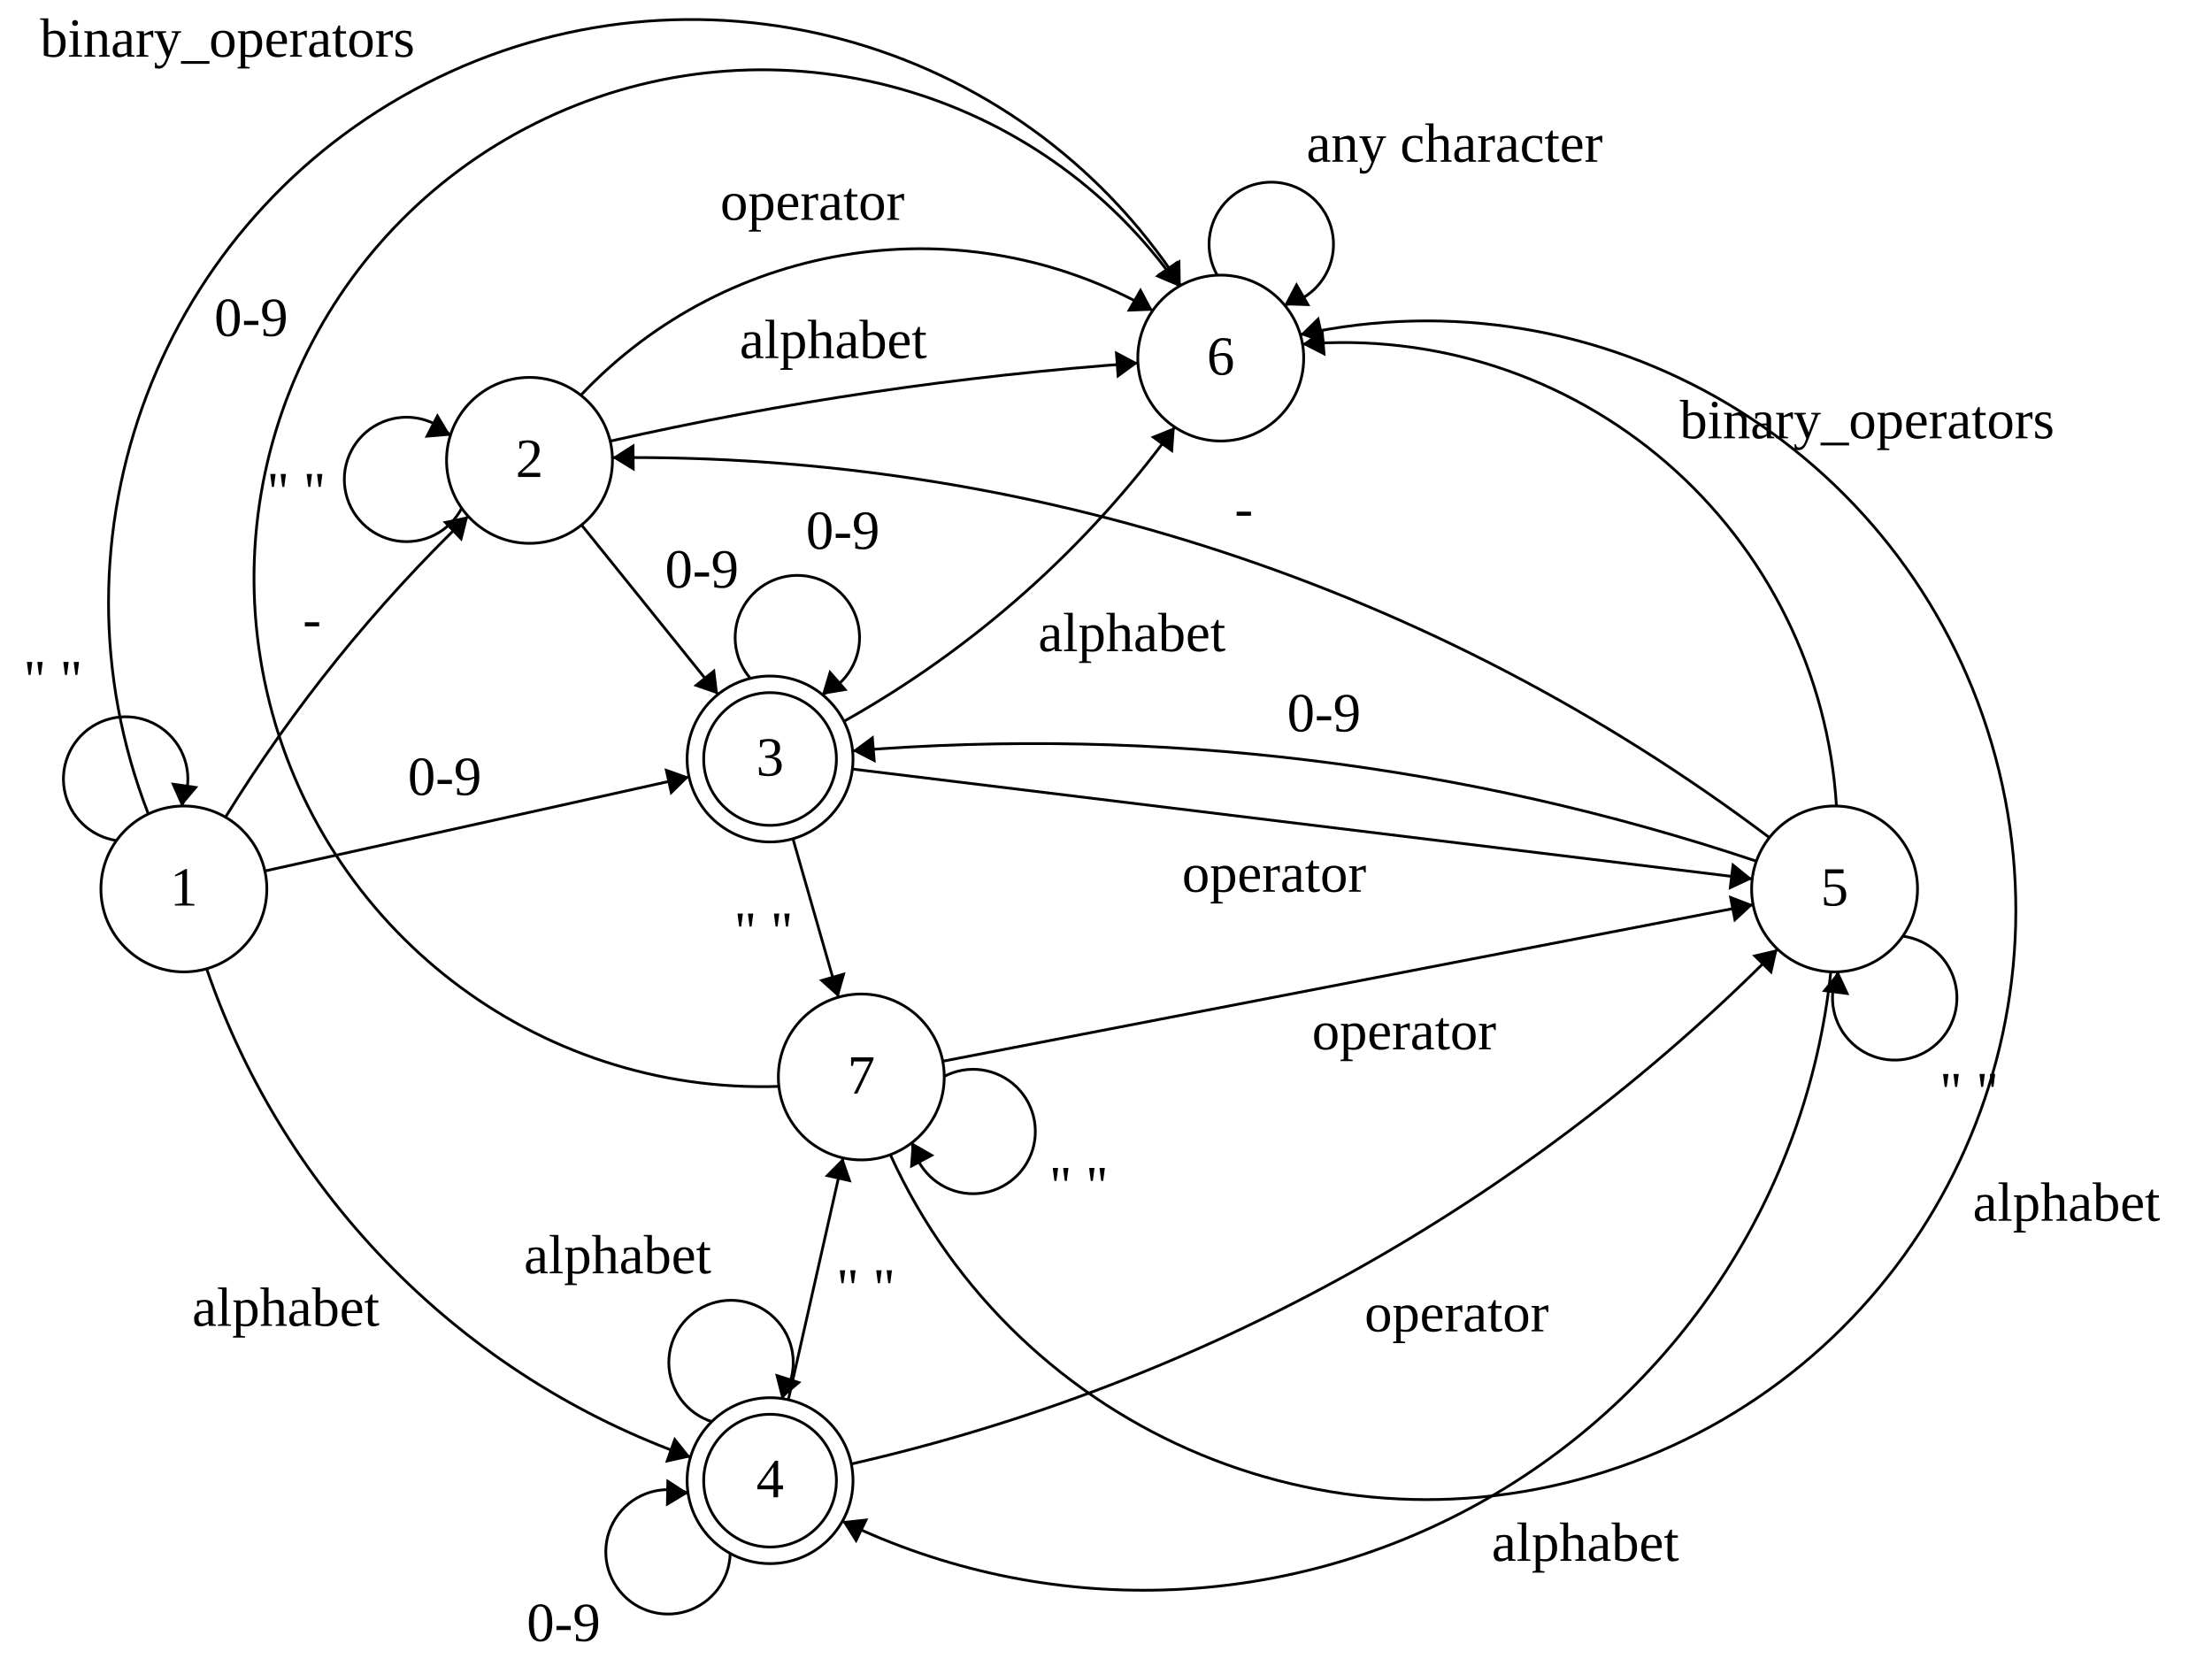
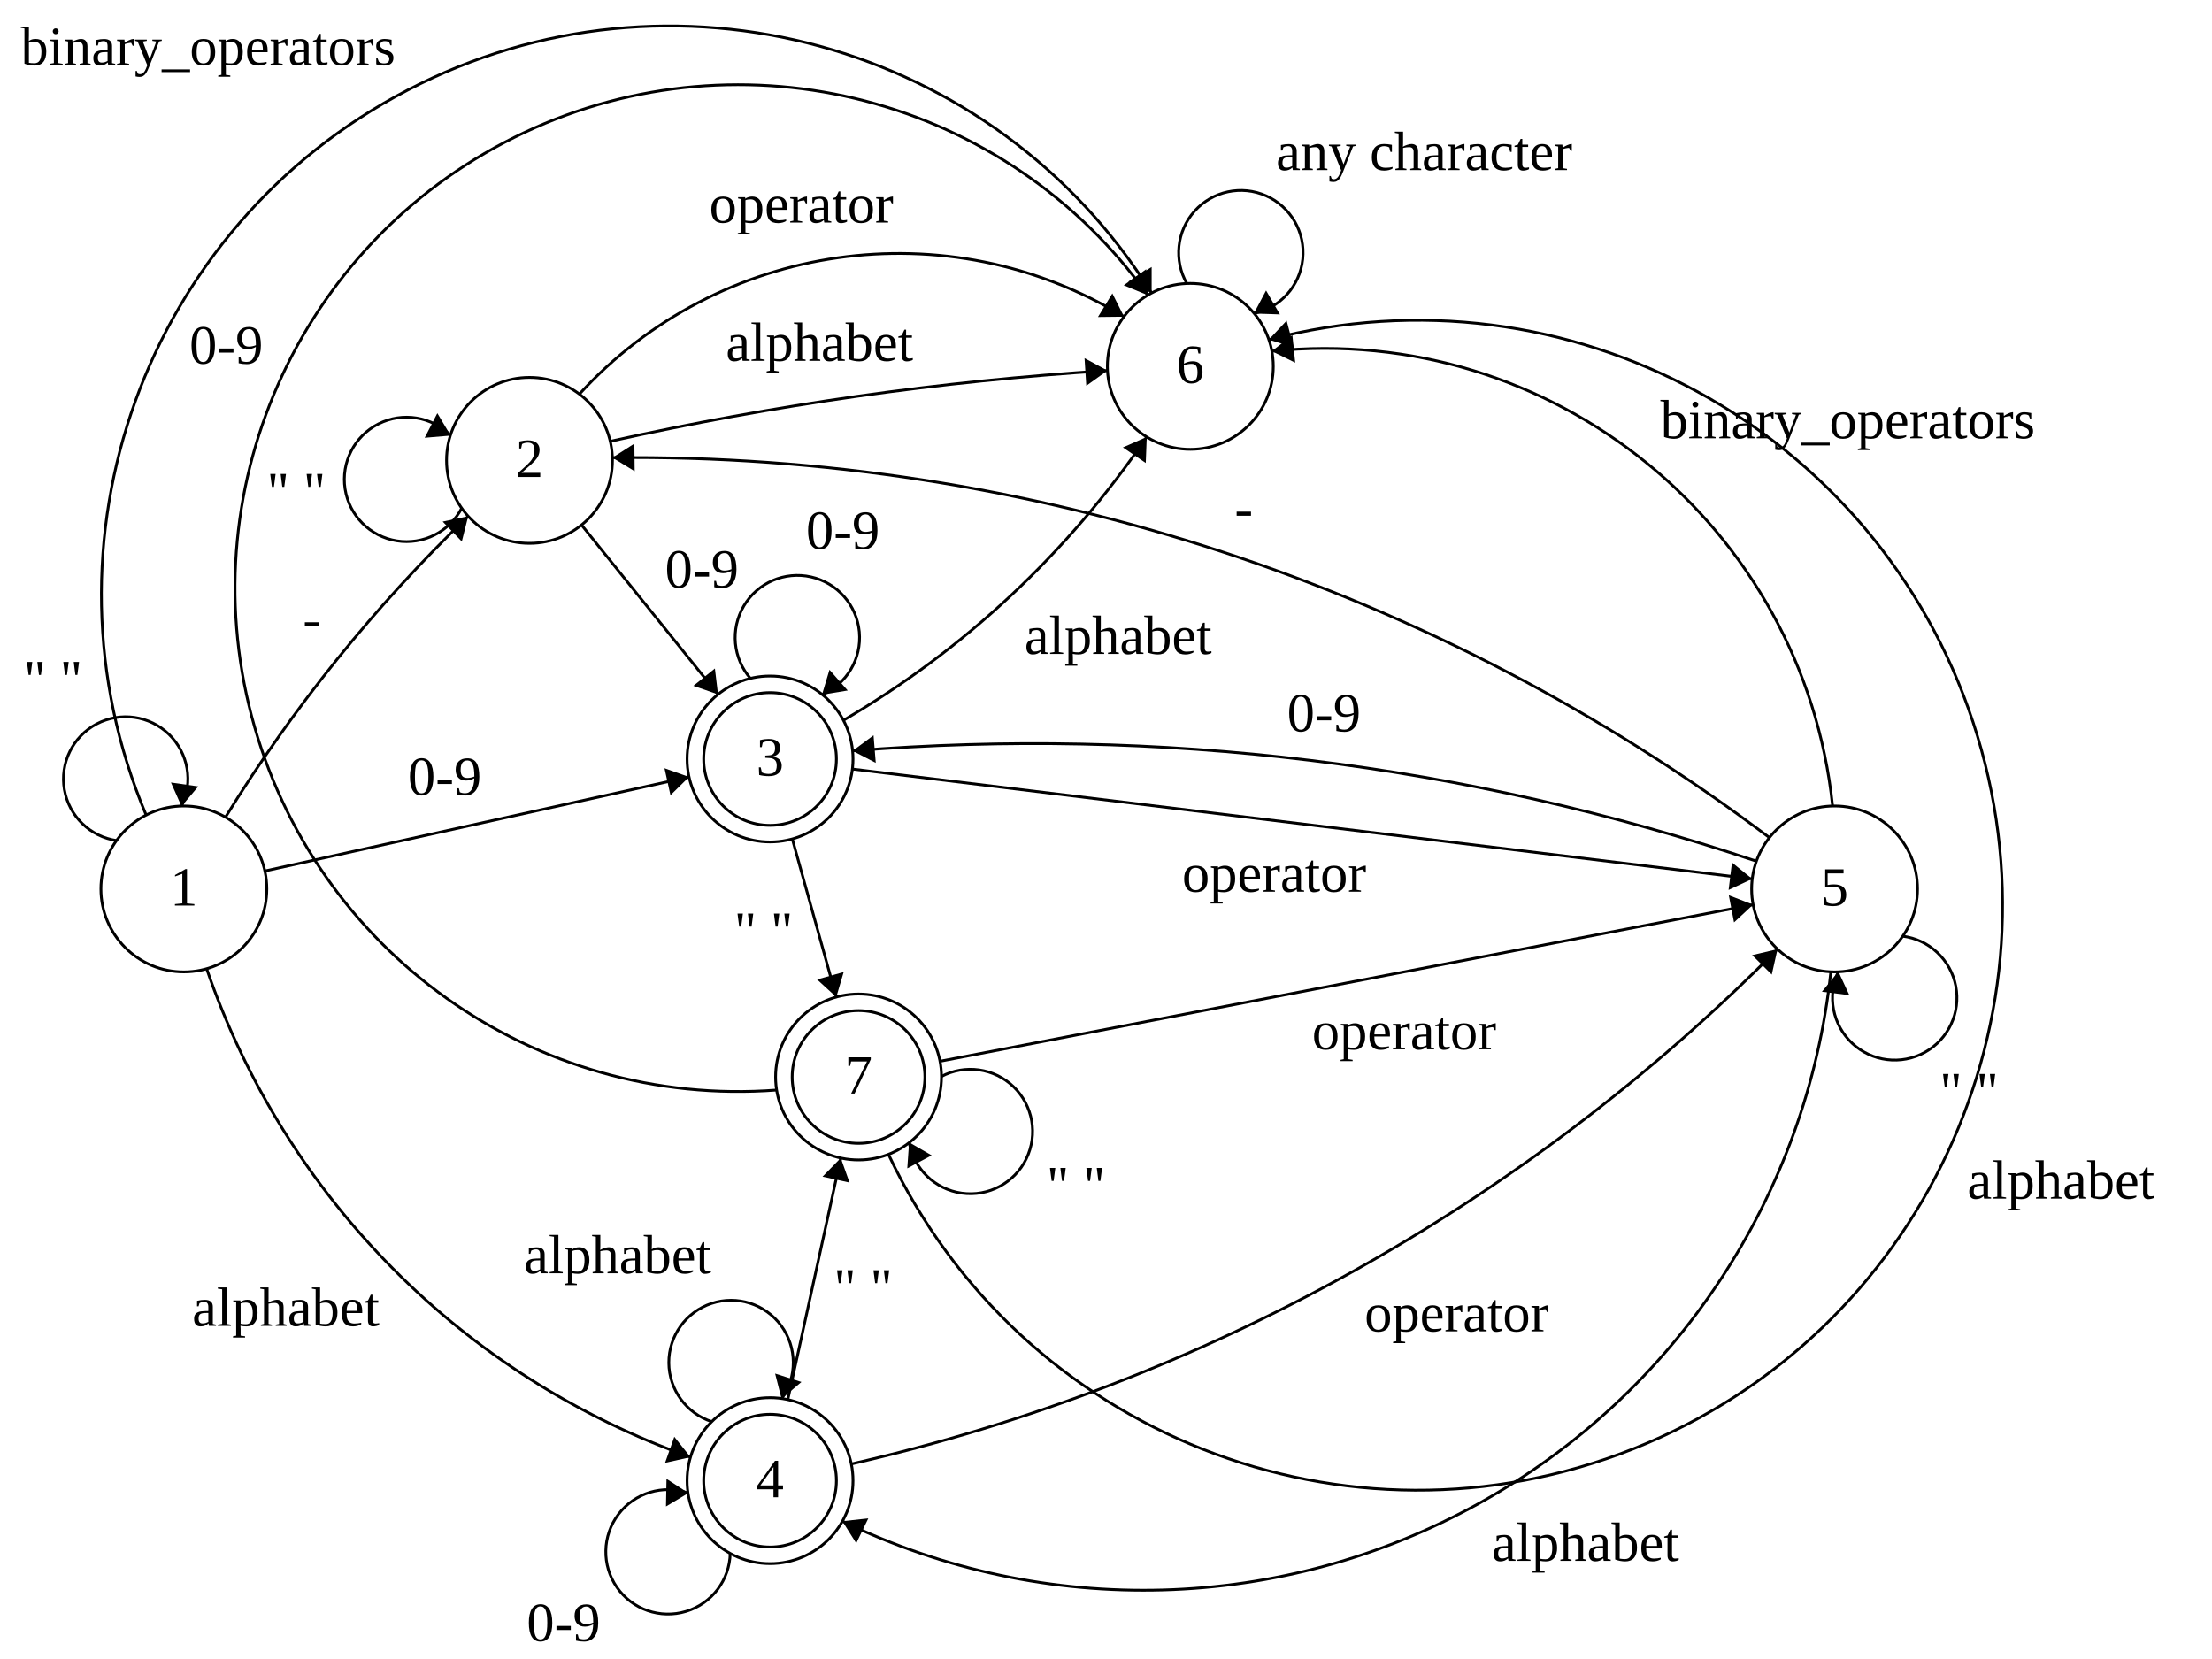
<svg xmlns="http://www.w3.org/2000/svg" width="800" height="600" version="1.1">
  <ellipse stroke="black" stroke-width="1" fill="none" cx="66.5" cy="321.5" rx="30" ry="30" />
  <text x="61.5" y="327.5" font-family="Times New Roman" font-size="20">1</text>
  <ellipse stroke="black" stroke-width="1" fill="none" cx="191.5" cy="166.5" rx="30" ry="30" />
  <text x="186.5" y="172.5" font-family="Times New Roman" font-size="20">2</text>
  <ellipse stroke="black" stroke-width="1" fill="none" cx="278.5" cy="274.5" rx="30" ry="30" />
  <text x="273.5" y="280.5" font-family="Times New Roman" font-size="20">3</text>
  <ellipse stroke="black" stroke-width="1" fill="none" cx="278.5" cy="274.5" rx="24" ry="24" />
  <ellipse stroke="black" stroke-width="1" fill="none" cx="278.5" cy="535.5" rx="30" ry="30" />
  <text x="273.5" y="541.5" font-family="Times New Roman" font-size="20">4</text>
  <ellipse stroke="black" stroke-width="1" fill="none" cx="278.5" cy="535.5" rx="24" ry="24" />
-   <ellipse stroke="black" stroke-width="1" fill="none" cx="441.5" cy="129.5" rx="30" ry="30" />
-   <text x="436.5" y="135.5" font-family="Times New Roman" font-size="20">6</text>
-   <ellipse stroke="black" stroke-width="1" fill="none" cx="311.5" cy="389.5" rx="30" ry="30" />
-   <text x="306.5" y="395.5" font-family="Times New Roman" font-size="20">7</text>
+   <ellipse stroke="black" stroke-width="1" fill="none" cx="430.5" cy="132.5" rx="30" ry="30" />
+   <text x="425.5" y="138.5" font-family="Times New Roman" font-size="20">6</text>
+   <ellipse stroke="black" stroke-width="1" fill="none" cx="310.5" cy="389.5" rx="30" ry="30" />
+   <text x="305.5" y="395.5" font-family="Times New Roman" font-size="20">7</text>
+   <ellipse stroke="black" stroke-width="1" fill="none" cx="310.5" cy="389.5" rx="24" ry="24" />
  <ellipse stroke="black" stroke-width="1" fill="none" cx="663.5" cy="321.5" rx="30" ry="30" />
  <text x="658.5" y="327.5" font-family="Times New Roman" font-size="20">5</text>
  <path stroke="black" stroke-width="1" fill="none" d="M 42.273,304.006 A 22.5,22.5 0 1 1 65.649,291.629" />
  <text x="8.5" y="252.5" font-family="Times New Roman" font-size="20">" "</text>
  <polygon fill="black" stroke-width="1" points="65.649,291.629 71.727,284.414 61.827,283.004" />
  <path stroke="black" stroke-width="1" fill="none" d="M 167.043,183.671 A 22.5,22.5 0 1 1 162.994,157.533" />
  <text x="96.5" y="184.5" font-family="Times New Roman" font-size="20">" "</text>
  <polygon fill="black" stroke-width="1" points="162.994,157.533 158.164,149.429 153.593,158.324" />
  <path stroke="black" stroke-width="1" fill="none" d="M 308.354,271.557 A 822.71,822.71 0 0 1 635.231,311.462" />
  <polygon fill="black" stroke-width="1" points="308.354,271.557 316.728,275.902 315.928,265.934" />
  <text x="465.5" y="264.5" font-family="Times New Roman" font-size="20">0-9</text>
  <path stroke="black" stroke-width="1" fill="none" d="M 271.479,245.454 A 22.5,22.5 0 1 1 297.284,251.259" />
  <text x="291.5" y="198.5" font-family="Times New Roman" font-size="20">0-9</text>
  <polygon fill="black" stroke-width="1" points="297.284,251.259 306.594,249.732 299.991,242.221" />
  <path stroke="black" stroke-width="1" fill="none" d="M 264.09,561.679 A 22.5,22.5 0 1 1 248.956,539.987" />
  <text x="190.5" y="593.5" font-family="Times New Roman" font-size="20">0-9</text>
  <polygon fill="black" stroke-width="1" points="248.956,539.987 241.053,534.834 240.862,544.833" />
  <path stroke="black" stroke-width="1" fill="none" d="M 662.143,351.451 A 249.956,249.956 0 0 1 304.654,550.159" />
  <polygon fill="black" stroke-width="1" points="304.654,550.159 309.676,558.146 314.033,549.145" />
  <text x="539.5" y="564.5" font-family="Times New Roman" font-size="20">alphabet</text>
  <path stroke="black" stroke-width="1" fill="none" d="M 688.028,338.569 A 22.5,22.5 0 1 1 664.872,351.351" />
  <text x="701.5" y="401.5" font-family="Times New Roman" font-size="20">" "</text>
  <polygon fill="black" stroke-width="1" points="664.872,351.351 658.921,358.672 668.844,359.908" />
  <path stroke="black" stroke-width="1" fill="none" d="M 81.544,295.549 A 555.185,555.185 0 0 1 169.325,186.701" />
  <polygon fill="black" stroke-width="1" points="169.325,186.701 160.093,188.642 167.025,195.85" />
  <text x="109.5" y="230.5" font-family="Times New Roman" font-size="20">-</text>
  <polygon stroke="black" stroke-width="1" points="95.789,315.007 249.211,280.993" />
  <polygon fill="black" stroke-width="1" points="249.211,280.993 240.319,277.843 242.483,287.606" />
  <text x="147.5" y="287.5" font-family="Times New Roman" font-size="20">0-9</text>
  <path stroke="black" stroke-width="1" fill="none" d="M 249.742,527.004 A 285.666,285.666 0 0 1 74.725,350.336" />
  <polygon fill="black" stroke-width="1" points="249.742,527.004 243.866,519.624 240.533,529.053" />
  <text x="69.5" y="479.5" font-family="Times New Roman" font-size="20">alphabet</text>
  <path stroke="black" stroke-width="1" fill="none" d="M 257.54,514.201 A 22.5,22.5 0 1 1 282.656,505.908" />
  <text x="189.5" y="460.5" font-family="Times New Roman" font-size="20">alphabet</text>
  <polygon fill="black" stroke-width="1" points="282.656,505.908 289.855,499.81 280.33,496.765" />
  <polygon stroke="black" stroke-width="1" points="210.32,189.863 259.68,251.137" />
  <polygon fill="black" stroke-width="1" points="259.68,251.137 258.555,241.771 250.768,248.044" />
  <text x="240.5" y="212.5" font-family="Times New Roman" font-size="20">0-9</text>
-   <polygon stroke="black" stroke-width="1" points="285.114,506.238 304.886,418.762" />
-   <polygon fill="black" stroke-width="1" points="304.886,418.762 298.245,425.463 307.999,427.667" />
-   <text x="302.5" y="472.5" font-family="Times New Roman" font-size="20">" "</text>
-   <polygon stroke="black" stroke-width="1" points="286.775,303.336 303.225,360.664" />
-   <polygon fill="black" stroke-width="1" points="303.225,360.664 305.825,351.595 296.213,354.353" />
+   <polygon stroke="black" stroke-width="1" points="284.923,506.196 304.077,418.804" />
+   <polygon fill="black" stroke-width="1" points="304.077,418.804 297.48,425.548 307.248,427.689" />
+   <text x="301.5" y="472.5" font-family="Times New Roman" font-size="20">" "</text>
+   <polygon stroke="black" stroke-width="1" points="286.542,303.402 302.458,360.598" />
+   <polygon fill="black" stroke-width="1" points="302.458,360.598 305.13,351.551 295.496,354.231" />
  <text x="265.5" y="343.5" font-family="Times New Roman" font-size="20">" "</text>
-   <polygon stroke="black" stroke-width="1" points="340.955,383.81 634.045,327.19" />
-   <polygon fill="black" stroke-width="1" points="634.045,327.19 625.241,323.798 627.138,333.617" />
+   <polygon stroke="black" stroke-width="1" points="339.958,383.825 634.042,327.175" />
+   <polygon fill="black" stroke-width="1" points="634.042,327.175 625.24,323.778 627.132,333.598" />
  <text x="474.5" y="379.5" font-family="Times New Roman" font-size="20">operator</text>
  <path stroke="black" stroke-width="1" fill="none" d="M 221.481,165.517 A 683.348,683.348 0 0 1 639.938,302.934" />
  <polygon fill="black" stroke-width="1" points="221.481,165.517 229.535,170.43 229.427,160.431" />
  <text x="446.5" y="190.5" font-family="Times New Roman" font-size="20">-</text>
-   <path stroke="black" stroke-width="1" fill="none" d="M 341.383,389.361 A 22.5,22.5 0 1 1 329.787,413.134" />
-   <text x="379.5" y="435.5" font-family="Times New Roman" font-size="20">" "</text>
-   <polygon fill="black" stroke-width="1" points="329.787,413.134 329.127,422.545 337.957,417.851" />
+   <path stroke="black" stroke-width="1" fill="none" d="M 340.383,389.361 A 22.5,22.5 0 1 1 328.787,413.134" />
+   <text x="378.5" y="435.5" font-family="Times New Roman" font-size="20">" "</text>
+   <polygon fill="black" stroke-width="1" points="328.787,413.134 328.127,422.545 336.957,417.851" />
  <polygon stroke="black" stroke-width="1" points="308.279,278.135 633.721,317.865" />
  <polygon fill="black" stroke-width="1" points="633.721,317.865 626.386,311.932 625.174,321.858" />
  <text x="427.5" y="322.5" font-family="Times New Roman" font-size="20">operator</text>
  <path stroke="black" stroke-width="1" fill="none" d="M 642.862,343.27 A 686.419,686.419 0 0 1 307.884,529.466" />
  <polygon fill="black" stroke-width="1" points="642.862,343.27 633.68,345.436 640.786,352.473" />
  <text x="493.5" y="481.5" font-family="Times New Roman" font-size="20">operator</text>
-   <path stroke="black" stroke-width="1" fill="none" d="M 220.681,159.54 A 1279.128,1279.128 0 0 1 411.554,131.29" />
-   <polygon fill="black" stroke-width="1" points="411.554,131.29 403.218,126.874 403.931,136.849" />
-   <text x="267.5" y="129.5" font-family="Times New Roman" font-size="20">alphabet</text>
-   <path stroke="black" stroke-width="1" fill="none" d="M 210.042,142.966 A 168.884,168.884 0 0 1 416.936,112.346" />
-   <polygon fill="black" stroke-width="1" points="416.936,112.346 412.485,104.028 407.509,112.703" />
-   <text x="260.5" y="79.5" font-family="Times New Roman" font-size="20">operator</text>
-   <path stroke="black" stroke-width="1" fill="none" d="M 53.664,294.413 A 210.82,210.82 0 0 1 427.028,103.25" />
-   <polygon fill="black" stroke-width="1" points="427.028,103.25 426.873,93.818 418.481,99.256" />
-   <text x="14.5" y="20.5" font-family="Times New Roman" font-size="20">binary_operators</text>
-   <path stroke="black" stroke-width="1" fill="none" d="M 471.045,124.505 A 178.581,178.581 0 0 1 664.183,291.543" />
-   <polygon fill="black" stroke-width="1" points="471.045,124.505 479.435,128.821 478.601,118.855" />
-   <text x="607.5" y="158.5" font-family="Times New Roman" font-size="20">binary_operators</text>
-   <path stroke="black" stroke-width="1" fill="none" d="M 424.864,154.455 A 374.068,374.068 0 0 1 305.223,260.885" />
-   <polygon fill="black" stroke-width="1" points="424.864,154.455 416.118,157.991 424.209,163.867" />
-   <text x="375.5" y="235.5" font-family="Times New Roman" font-size="20">alphabet</text>
-   <path stroke="black" stroke-width="1" fill="none" d="M 470.256,121.036 A 213.11,213.11 0 1 1 321.982,417.583" />
-   <polygon fill="black" stroke-width="1" points="470.256,121.036 479.141,124.207 476.999,114.439" />
-   <text x="713.5" y="441.5" font-family="Times New Roman" font-size="20">alphabet</text>
-   <path stroke="black" stroke-width="1" fill="none" d="M 281.728,392.909 A 183.875,183.875 0 1 1 426.364,103.637" />
-   <polygon fill="black" stroke-width="1" points="426.364,103.637 425.87,94.216 417.679,99.953" />
-   <text x="77.5" y="121.5" font-family="Times New Roman" font-size="20">0-9</text>
-   <path stroke="black" stroke-width="1" fill="none" d="M 440.298,99.641 A 22.5,22.5 0 1 1 464.469,110.384" />
-   <text x="472.5" y="58.5" font-family="Times New Roman" font-size="20">any character</text>
-   <polygon fill="black" stroke-width="1" points="464.469,110.384 473.897,110.708 468.891,102.051" />
+   <path stroke="black" stroke-width="1" fill="none" d="M 220.695,159.601 A 1167.412,1167.412 0 0 1 400.539,134.017" />
+   <polygon fill="black" stroke-width="1" points="400.539,134.017 392.238,129.534 392.872,139.514" />
+   <text x="262.5" y="130.5" font-family="Times New Roman" font-size="20">alphabet</text>
+   <path stroke="black" stroke-width="1" fill="none" d="M 209.511,142.566 A 156.587,156.587 0 0 1 406.529,114.538" />
+   <polygon fill="black" stroke-width="1" points="406.529,114.538 402.299,106.106 397.095,114.645" />
+   <text x="256.5" y="80.5" font-family="Times New Roman" font-size="20">operator</text>
+   <path stroke="black" stroke-width="1" fill="none" d="M 52.868,294.806 A 205.522,205.522 0 0 1 416.508,105.993" />
+   <polygon fill="black" stroke-width="1" points="416.508,105.993 416.507,96.559 408.028,101.859" />
+   <text x="7.5" y="23.5" font-family="Times New Roman" font-size="20">binary_operators</text>
+   <path stroke="black" stroke-width="1" fill="none" d="M 459.961,127.014 A 184.849,184.849 0 0 1 662.79,291.541" />
+   <polygon fill="black" stroke-width="1" points="459.961,127.014 468.432,131.166 467.405,121.219" />
+   <text x="600.5" y="158.5" font-family="Times New Roman" font-size="20">binary_operators</text>
+   <path stroke="black" stroke-width="1" fill="none" d="M 414.74,158.016 A 340.809,340.809 0 0 1 305.028,260.51" />
+   <polygon fill="black" stroke-width="1" points="414.74,158.016 406.107,161.818 414.375,167.443" />
+   <text x="370.5" y="236.5" font-family="Times New Roman" font-size="20">alphabet</text>
+   <path stroke="black" stroke-width="1" fill="none" d="M 458.875,122.838 A 211.517,211.517 0 1 1 321.309,417.458" />
+   <polygon fill="black" stroke-width="1" points="458.875,122.838 467.884,125.638 465.34,115.967" />
+   <text x="711.5" y="433.5" font-family="Times New Roman" font-size="20">alphabet</text>
+   <path stroke="black" stroke-width="1" fill="none" d="M 280.91,394.23 A 182.053,182.053 0 1 1 415.129,106.776" />
+   <polygon fill="black" stroke-width="1" points="415.129,106.776 414.541,97.361 406.408,103.179" />
+   <text x="68.5" y="131.5" font-family="Times New Roman" font-size="20">0-9</text>
+   <path stroke="black" stroke-width="1" fill="none" d="M 429.298,102.641 A 22.5,22.5 0 1 1 453.469,113.384" />
+   <text x="461.5" y="61.5" font-family="Times New Roman" font-size="20">any character</text>
+   <polygon fill="black" stroke-width="1" points="453.469,113.384 462.897,113.708 457.891,105.051" />
</svg>
